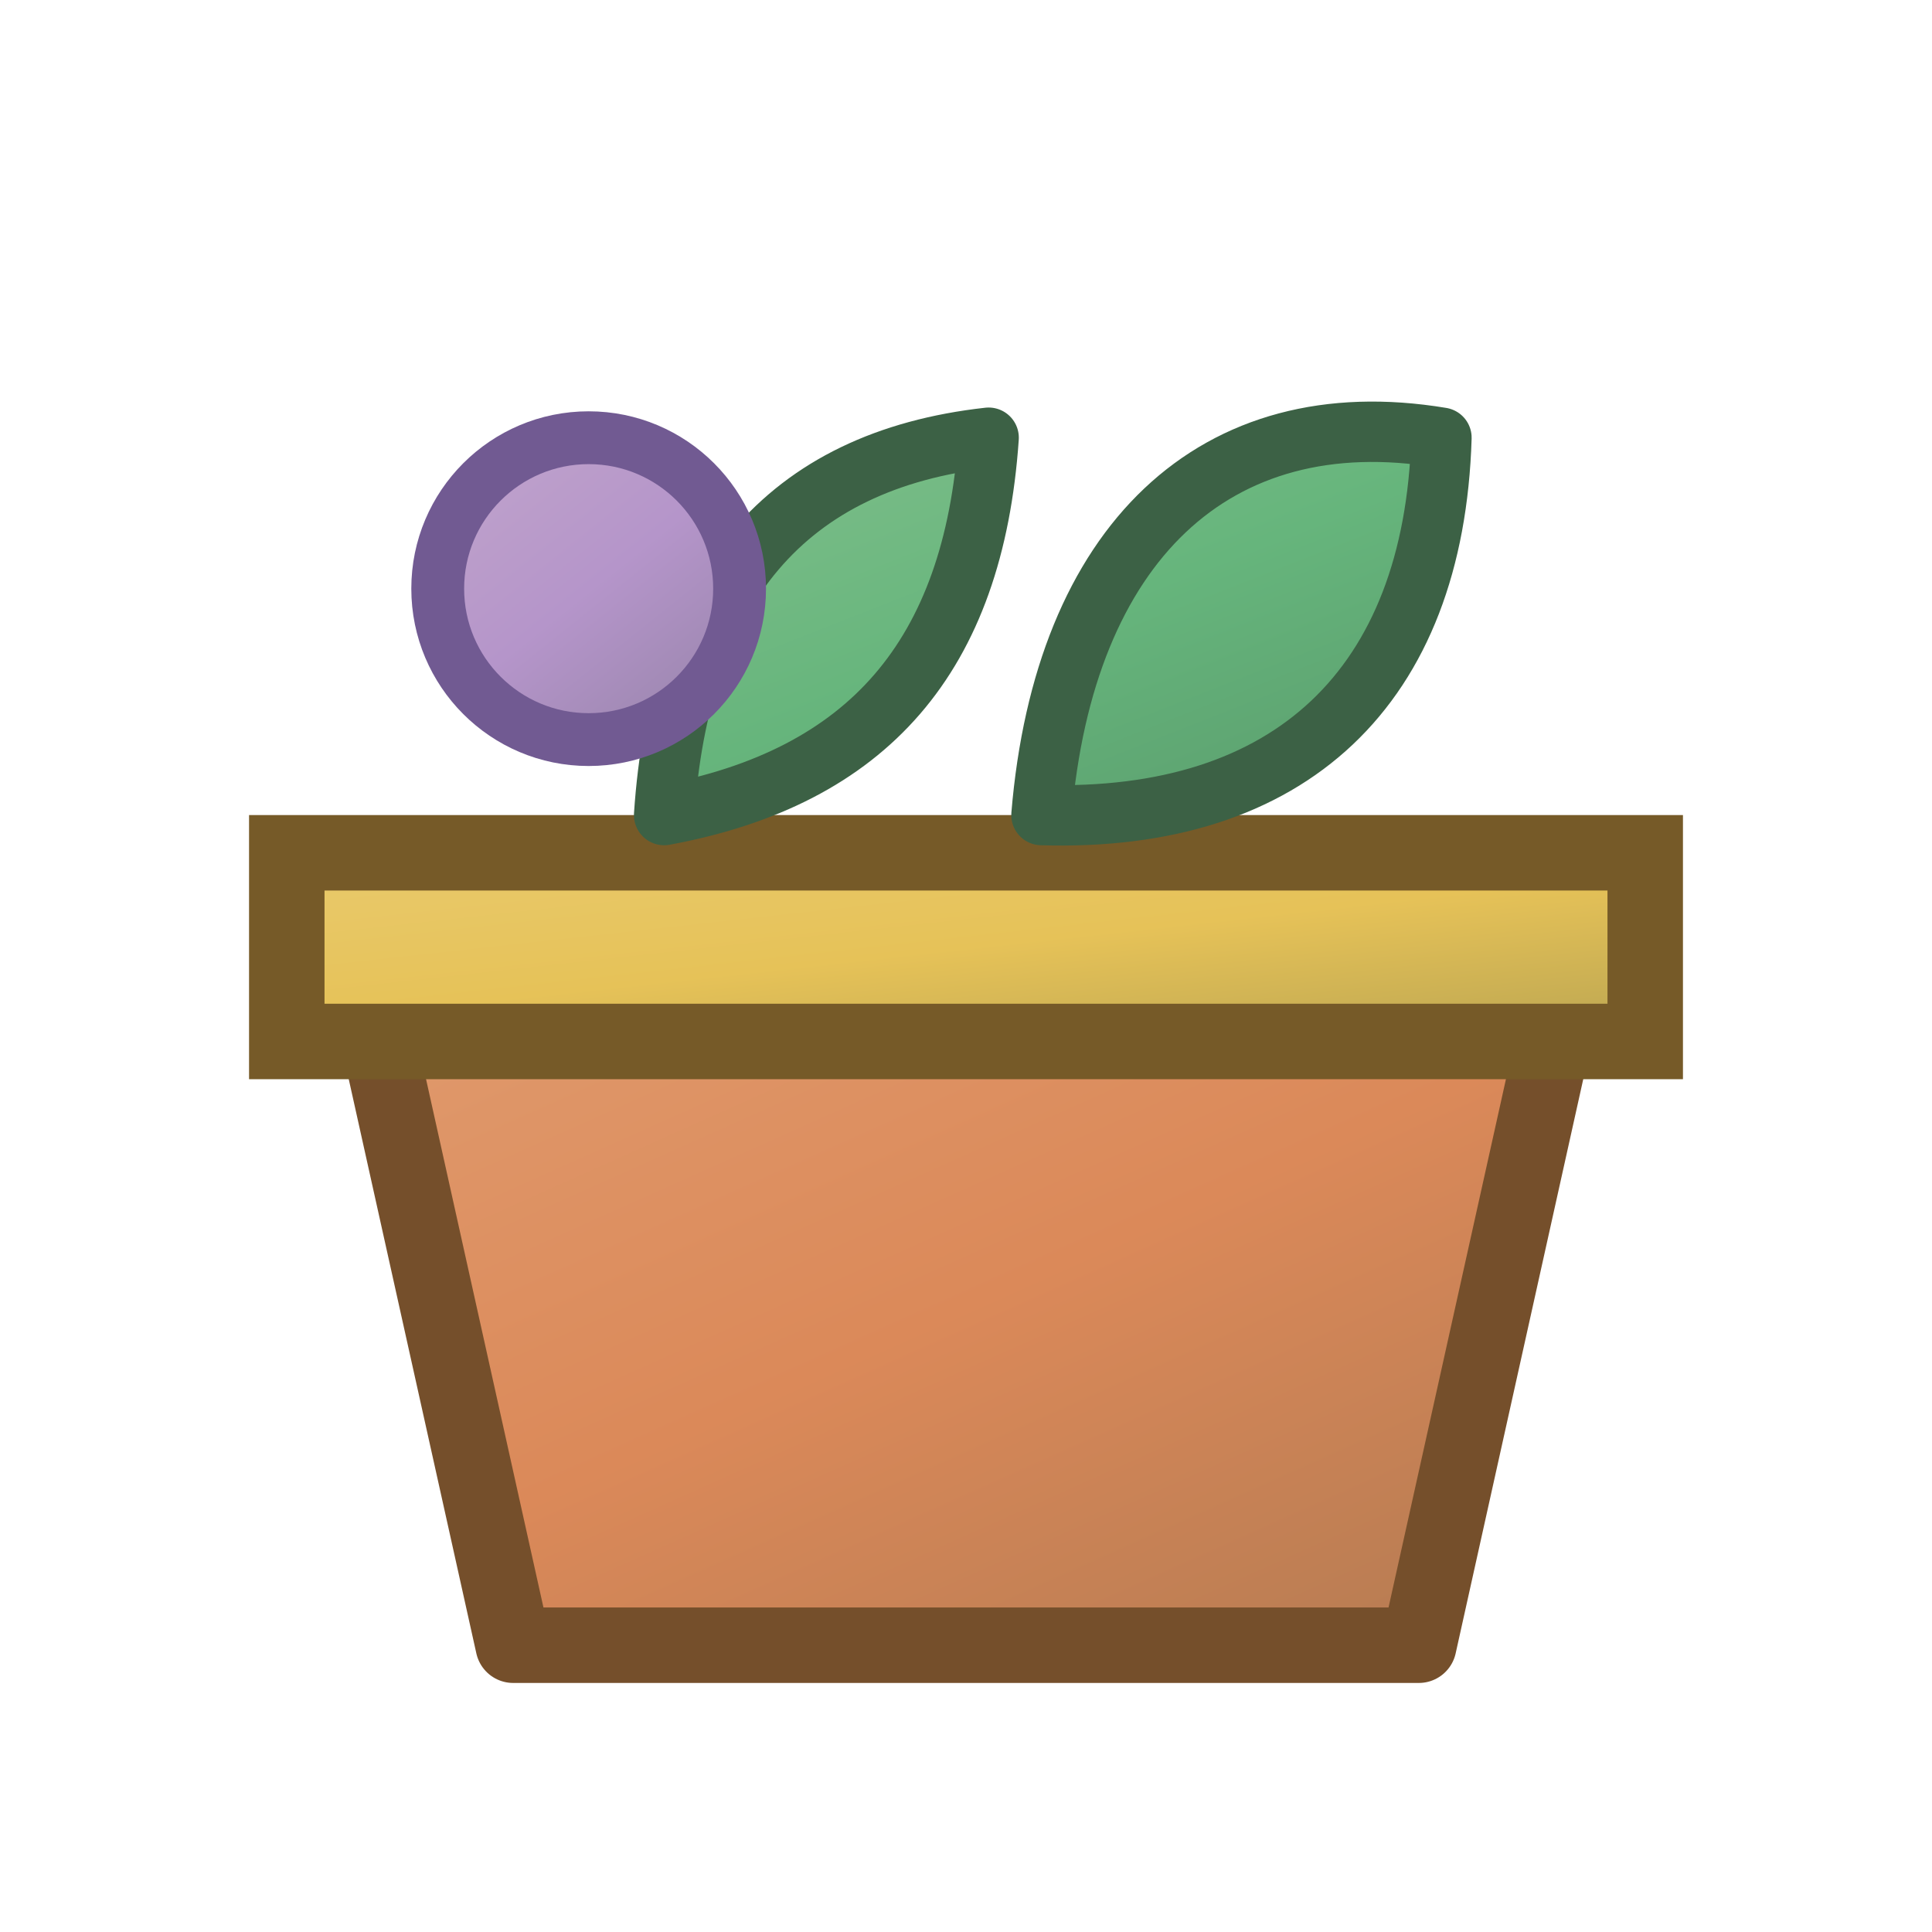
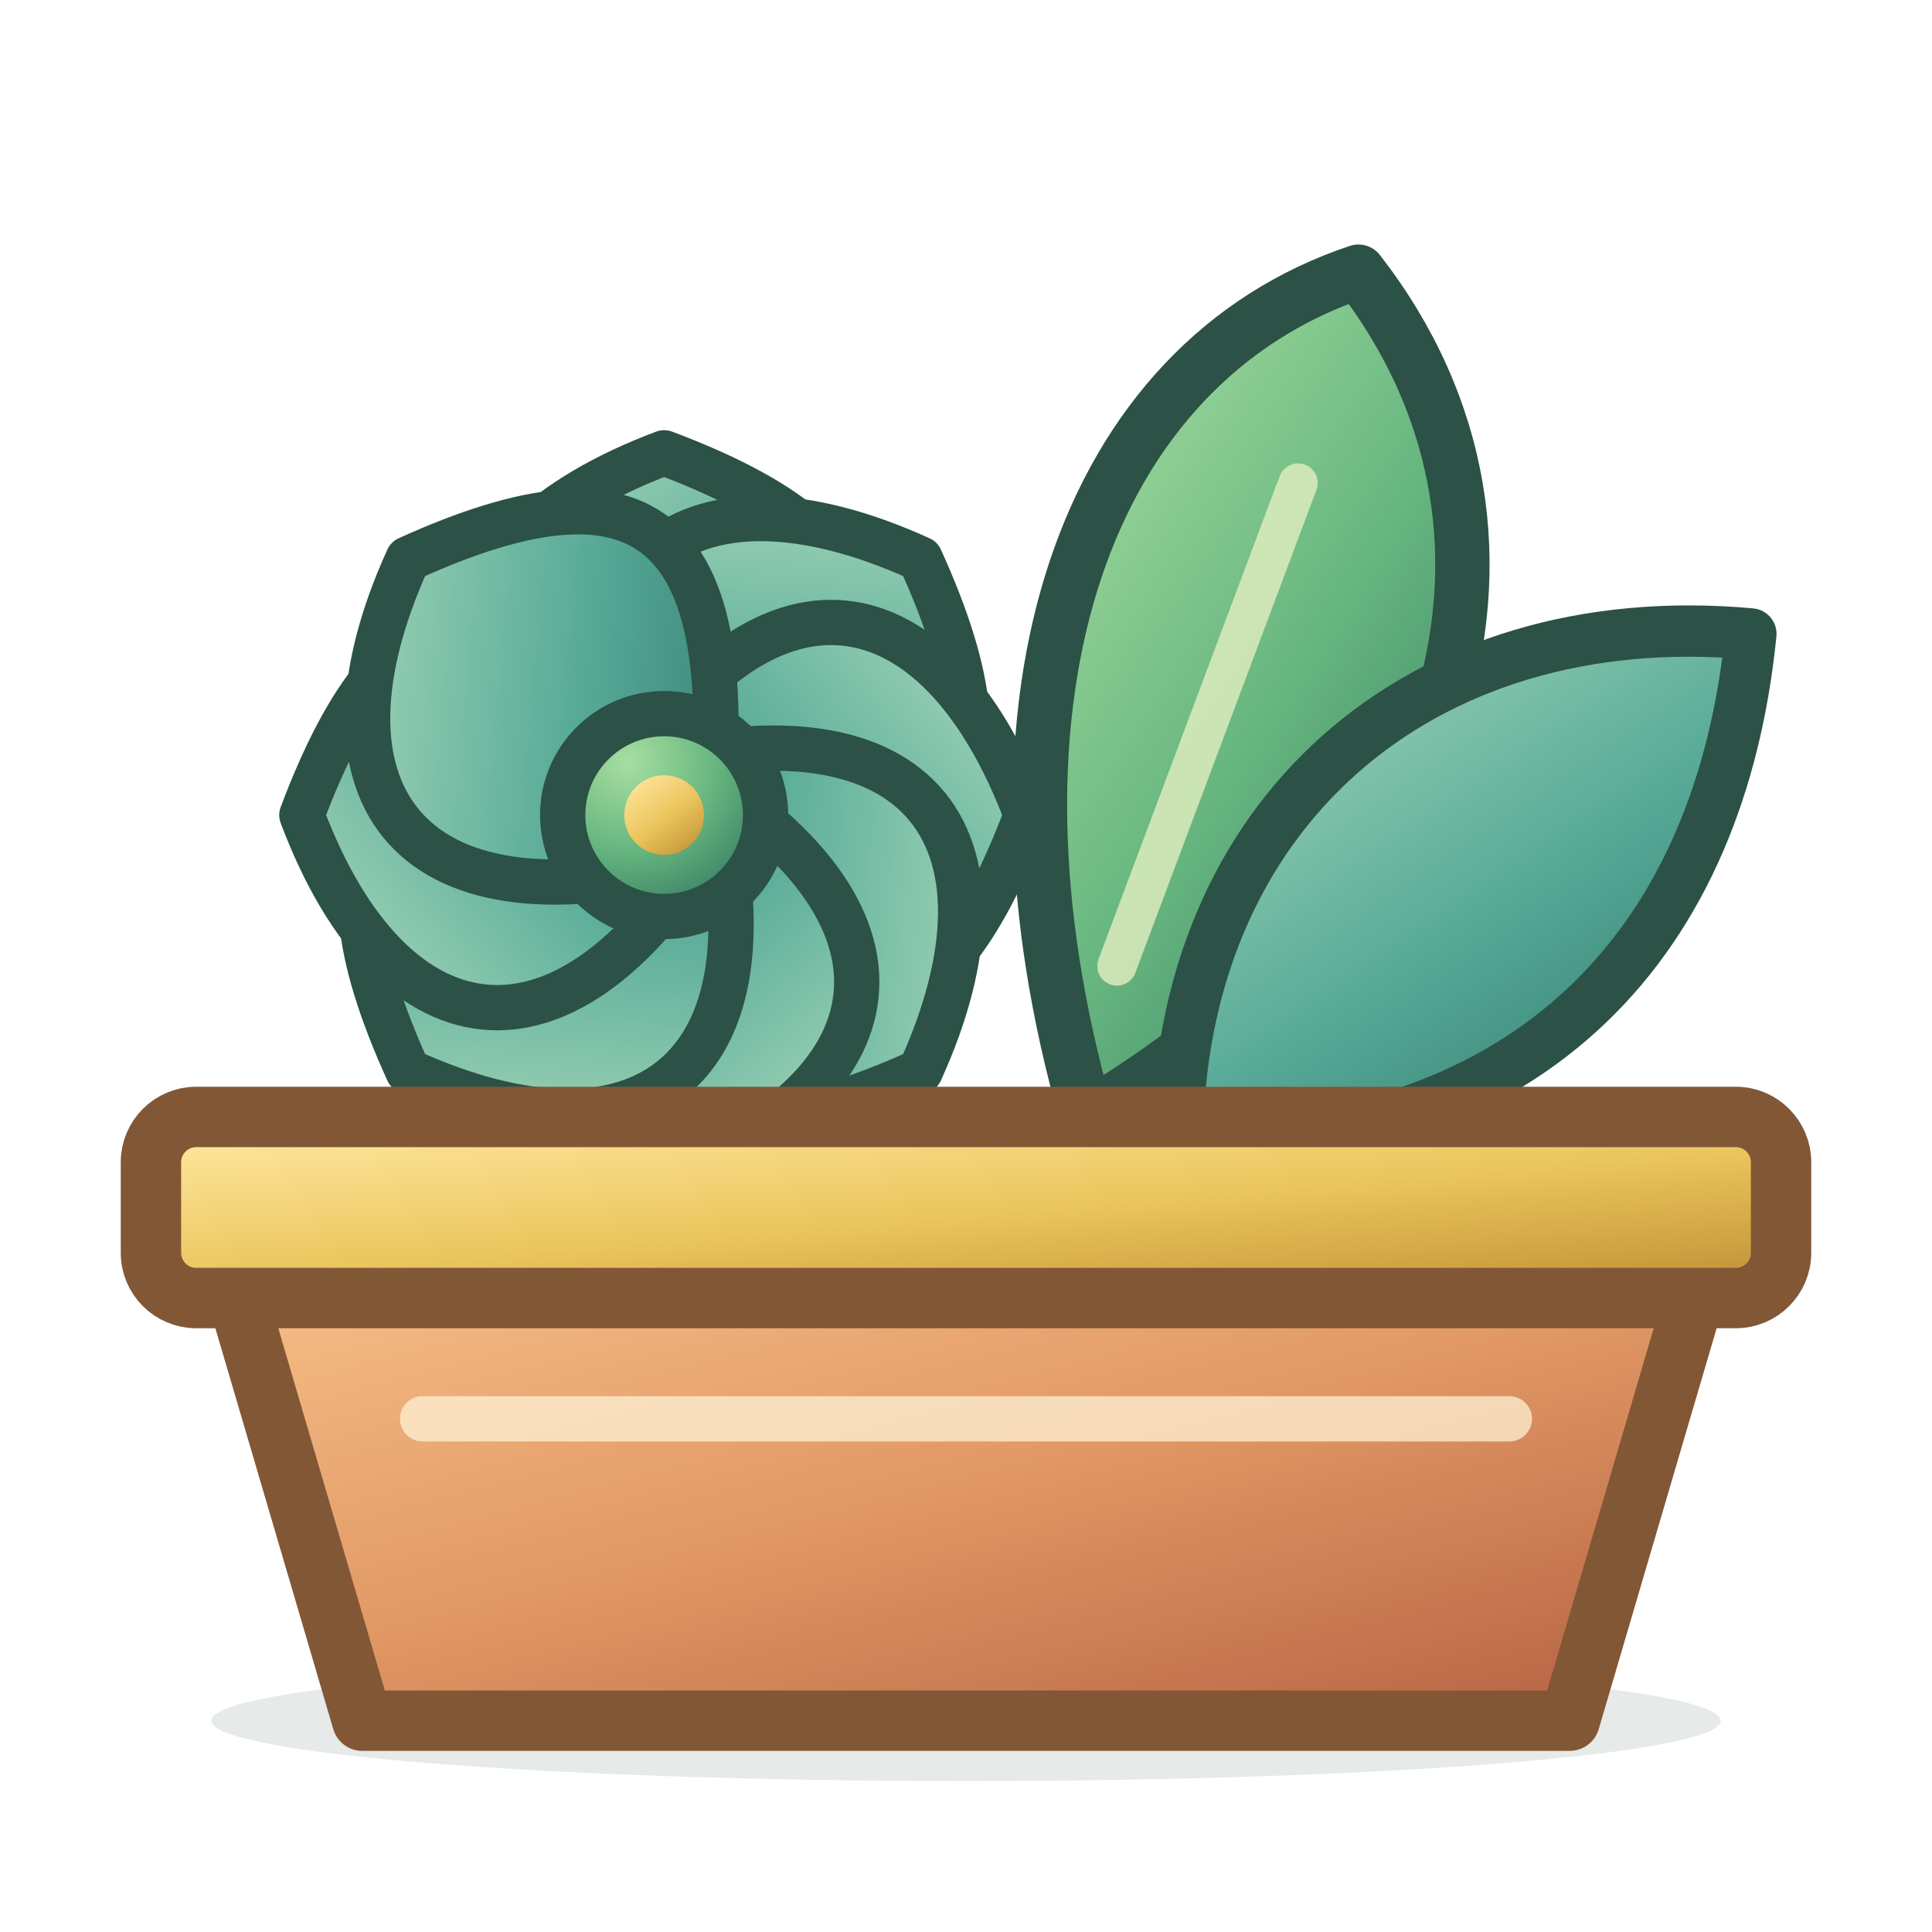
- <svg xmlns="http://www.w3.org/2000/svg" viewBox="0 0 64 64" role="img" aria-labelledby="ui-planter-title" data-ui-icon="planter" focusable="false">
+ <svg xmlns="http://www.w3.org/2000/svg" width="64" height="64" viewBox="0 0 64 64" role="img" aria-labelledby="ui-planter-title" aria-describedby="ui-planter-description" data-ui-icon="planter" focusable="false">
  <defs>
-     <linearGradient id="ui-planter-material-0" x1="0" y1="0" x2="0.8" y2="1">
-       <stop stop-color="#e09b6e" />
-       <stop offset="0.55" stop-color="#db8959" />
-       <stop offset="1" stop-color="#ba7d53" />
+     <linearGradient id="ui-planter-teal" x1="12%" y1="0%" x2="88%" y2="100%">
+       <stop offset="0" stop-color="#a6d8ba" />
+       <stop offset="0.52" stop-color="#5aac99" />
+       <stop offset="1" stop-color="#2d786e" />
    </linearGradient>
-     <linearGradient id="ui-planter-material-1" x1="0" y1="0" x2="0.8" y2="1">
-       <stop stop-color="#e9ca6d" />
-       <stop offset="0.55" stop-color="#e6c258" />
-       <stop offset="1" stop-color="#c2aa52" />
+     <path id="ui-planter-petal" d="M22 29C13 24 14 18 22 15c8 3 9 7 0 14Z" fill="url(#ui-planter-teal)" stroke="#2c5146" stroke-width="1.5" />
+     <radialGradient id="ui-planter-leaf-round" cx="32%" cy="24%" r="82%">
+       <stop offset="0" stop-color="#a8dea1" />
+       <stop offset="0.52" stop-color="#68b780" />
+       <stop offset="1" stop-color="#347b62" />
+     </radialGradient>
+     <linearGradient id="ui-planter-gold" x1="12%" y1="0%" x2="88%" y2="100%">
+       <stop offset="0" stop-color="#ffe7a1" />
+       <stop offset="0.52" stop-color="#ebc65d" />
+       <stop offset="1" stop-color="#c29136" />
    </linearGradient>
-     <linearGradient id="ui-planter-material-2" x1="0" y1="0" x2="0.8" y2="1">
-       <stop stop-color="#80bf8b" />
-       <stop offset="0.55" stop-color="#66b57c" />
-       <stop offset="1" stop-color="#5ca06f" />
+     <linearGradient id="ui-planter-leaf" x1="12%" y1="0%" x2="88%" y2="100%">
+       <stop offset="0" stop-color="#a8dea1" />
+       <stop offset="0.52" stop-color="#68b780" />
+       <stop offset="1" stop-color="#347b62" />
    </linearGradient>
-     <linearGradient id="ui-planter-material-3" x1="0" y1="0" x2="0.8" y2="1">
-       <stop stop-color="#c1a5cb" />
-       <stop offset="0.55" stop-color="#b595ca" />
-       <stop offset="1" stop-color="#9b86ae" />
+     <linearGradient id="ui-planter-clay" x1="12%" y1="0%" x2="88%" y2="100%">
+       <stop offset="0" stop-color="#f8c18b" />
+       <stop offset="0.52" stop-color="#e19864" />
+       <stop offset="1" stop-color="#b86545" />
    </linearGradient>
  </defs>
-   <g transform="translate(2 2) scale(2.5)">
-     <path d="M4 12h16l-2 9H6Z" fill="url(#ui-planter-material-0)" stroke="#754f2b" stroke-linejoin="round" stroke-width="1" />
-     <path d="M3 10.5h18V13H3Z" fill="url(#ui-planter-material-1)" stroke="#765a28" stroke-width="1" />
-     <path d="M8 10c0.2-3 1.6-4.7 4.3-5-0.2 2.9-1.6 4.5-4.3 5Zm5 0c0.3-3.6 2.3-5.5 5.3-5-0.1 3.3-2 5.1-5.3 5Z" fill="url(#ui-planter-material-2)" stroke="#3c6145" stroke-linejoin="round" stroke-width="0.8" />
-     <circle cx="7" cy="7" r="2" fill="url(#ui-planter-material-3)" stroke="#715a92" stroke-width="0.7" />
+   <g stroke-linecap="round" stroke-linejoin="round">
+     <ellipse cx="32" cy="57" rx="25" ry="2" fill="#294d3d" stroke="none" stroke-width="0" opacity="0.12" />
+     <g>
+       <use href="#ui-planter-petal" transform="rotate(0 22 27)" />
+       <use href="#ui-planter-petal" transform="rotate(45 22 27)" />
+       <use href="#ui-planter-petal" transform="rotate(90 22 27)" />
+       <use href="#ui-planter-petal" transform="rotate(135 22 27)" />
+       <use href="#ui-planter-petal" transform="rotate(180 22 27)" />
+       <use href="#ui-planter-petal" transform="rotate(225 22 27)" />
+       <use href="#ui-planter-petal" transform="rotate(270 22 27)" />
+       <use href="#ui-planter-petal" transform="rotate(315 22 27)" />
+       <circle cx="22" cy="27" r="3.36" fill="url(#ui-planter-leaf-round)" stroke="#2c5146" stroke-width="1.5" />
+       <circle cx="22" cy="27" r="1.32" fill="url(#ui-planter-gold)" stroke="none" stroke-width="0" />
+     </g>
+     <path d="M36 37c-4-14 0-25 9-28 7 9 3 21-9 28Z" fill="url(#ui-planter-leaf)" stroke="#2c5146" stroke-width="1.8" />
+     <path d="m37 32 6-16" fill="none" stroke="#e4efc1" stroke-width="1.3" opacity="0.8" />
+     <path d="M39 38c0-11 8-18 19-17-1 10-7 17-19 17Z" fill="url(#ui-planter-teal)" stroke="#2c5146" stroke-width="1.7" />
+     <path d="M7 40h50l-5 17H12Z" fill="url(#ui-planter-clay)" stroke="#825736" stroke-width="2" />
+     <rect x="5" y="37" width="54" height="6" rx="1.5" fill="url(#ui-planter-gold)" stroke="#825736" stroke-width="2" />
+     <path d="M14 47h36" fill="none" stroke="#fff4d8" stroke-width="1.5" opacity="0.72" />
  </g>
</svg>
